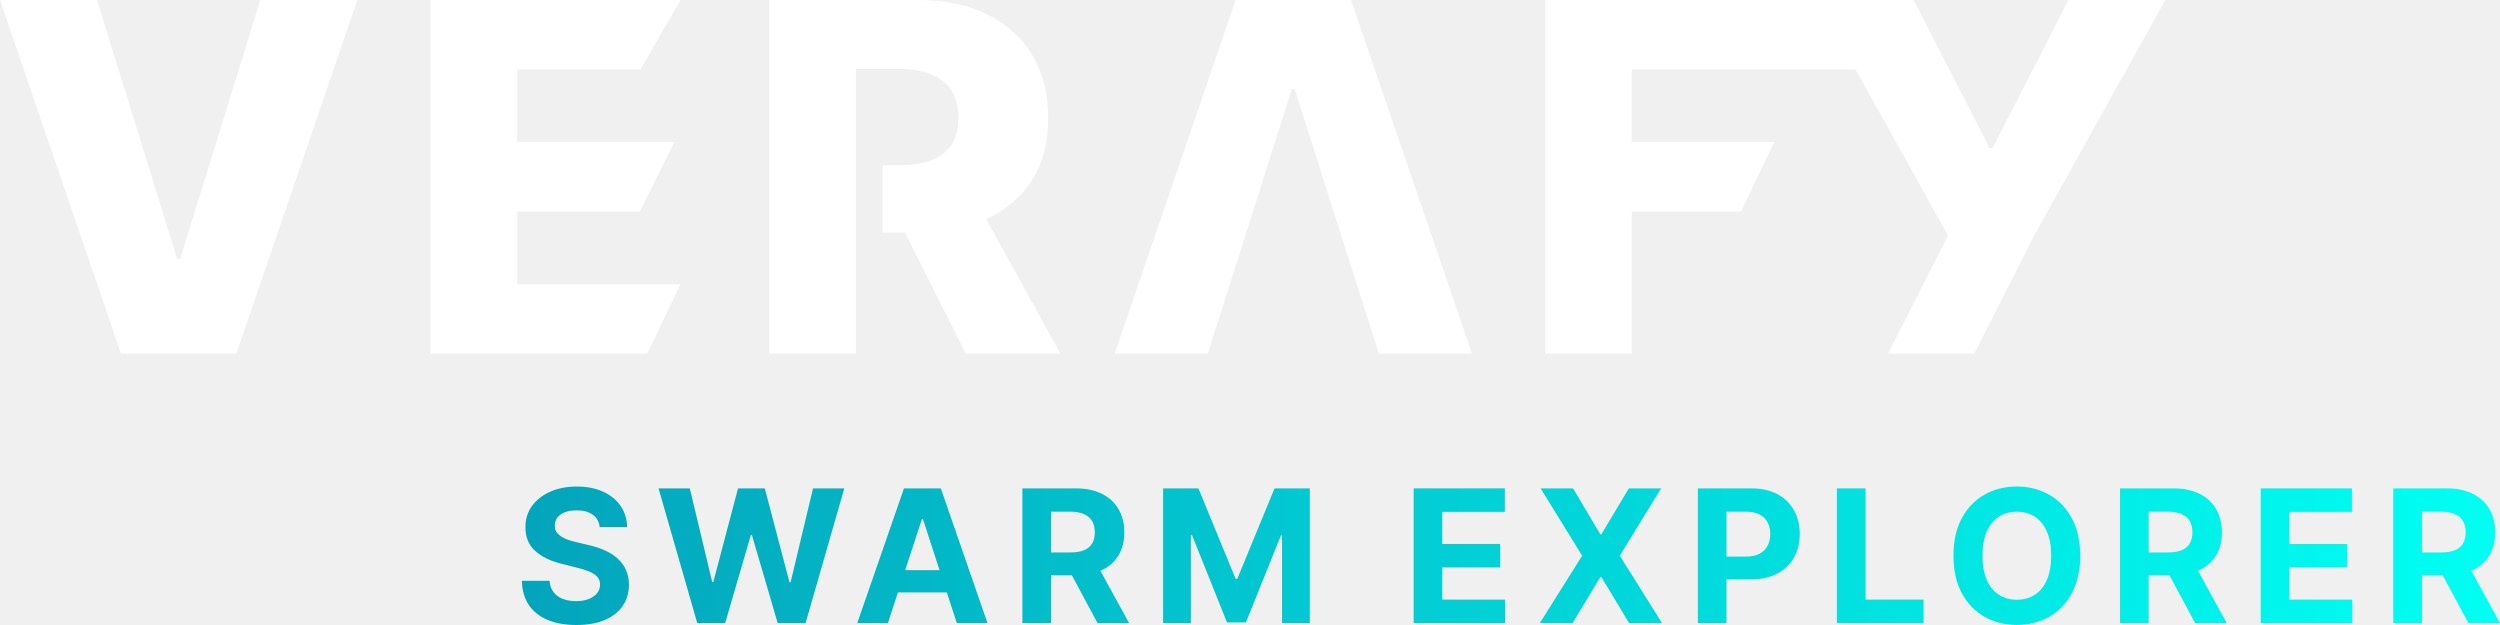
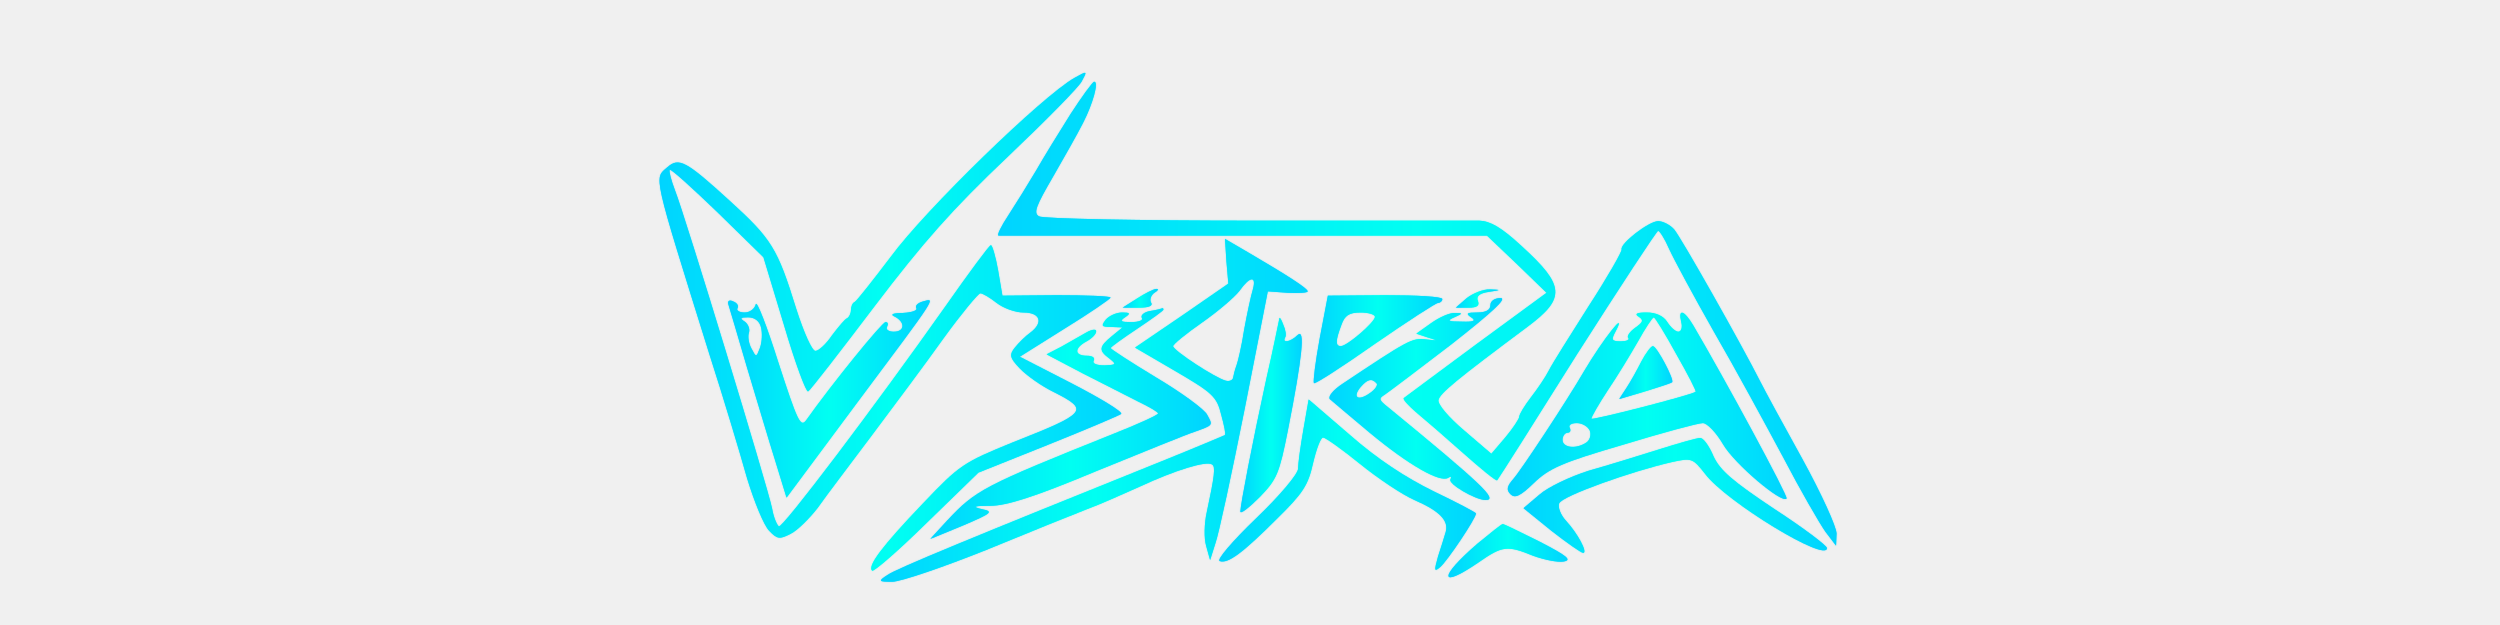
- <svg xmlns="http://www.w3.org/2000/svg" width="180" height="45" viewBox="0 0 180 45" fill="none">
-   <path d="M6.984 0L12.758 18.649H12.972L18.745 0H25.729L17.018 25.463H8.711L0 0H6.984Z" fill="white" />
-   <path d="M30.994 25.463V0H48.995L46.117 4.998H37.234V10.22H48.555L46.072 15.23H37.234V20.465H48.995L46.597 25.463H30.994Z" fill="white" />
-   <path d="M55.388 25.463V0H66.053C67.986 0 69.655 0.344 71.058 1.032C72.47 1.712 73.558 2.69 74.323 3.966C75.088 5.234 75.47 6.739 75.47 8.479C75.47 10.245 75.079 11.745 74.298 12.98C73.516 14.207 72.407 15.143 70.969 15.79C69.533 16.428 67.831 16.747 65.864 16.747H63.557V11.898H64.704C65.646 11.898 66.431 11.778 67.062 11.538C67.7 11.289 68.184 10.916 68.511 10.419C68.839 9.913 69.003 9.267 69.003 8.479C69.003 7.692 68.839 7.041 68.511 6.527C68.184 6.005 67.7 5.616 67.062 5.359C66.423 5.093 65.637 4.961 64.704 4.961H61.628V25.463H55.388ZM69.923 13.825L76.353 25.463H69.545L63.686 13.825H69.923Z" fill="white" />
-   <path d="M86.962 25.463H80.255L88.966 0H97.274L105.985 25.463H99.278L93.215 6.415H93.013L86.962 25.463Z" fill="white" />
-   <path d="M111.249 25.463V0H131.271L133.67 4.998H117.49V10.22H127.751L125.352 15.23H117.49V25.463H111.249Z" fill="white" />
-   <path d="M130.816 0H137.787L143.245 10.655H143.473L148.931 0H155.902L146.46 16.959L142.143 25.463H135.94L140.258 16.959L130.816 0Z" fill="white" />
-   <path d="M43.176 37.952C43.138 37.57 42.975 37.273 42.686 37.062C42.398 36.85 42.006 36.745 41.511 36.745C41.175 36.745 40.891 36.792 40.66 36.887C40.428 36.978 40.25 37.106 40.127 37.27C40.006 37.434 39.946 37.621 39.946 37.829C39.94 38.003 39.976 38.154 40.055 38.284C40.138 38.413 40.25 38.525 40.393 38.62C40.536 38.712 40.701 38.792 40.888 38.862C41.075 38.928 41.275 38.985 41.487 39.032L42.363 39.241C42.788 39.335 43.178 39.462 43.533 39.62C43.888 39.777 44.196 39.972 44.456 40.202C44.716 40.433 44.918 40.704 45.06 41.017C45.206 41.329 45.281 41.688 45.284 42.092C45.281 42.685 45.129 43.2 44.827 43.636C44.529 44.069 44.098 44.405 43.533 44.645C42.972 44.882 42.295 45 41.502 45C40.715 45 40.03 44.88 39.446 44.64C38.866 44.4 38.412 44.045 38.086 43.574C37.762 43.101 37.592 42.515 37.577 41.817H39.57C39.592 42.142 39.686 42.414 39.851 42.632C40.019 42.846 40.242 43.009 40.522 43.12C40.804 43.227 41.123 43.281 41.478 43.281C41.827 43.281 42.13 43.23 42.387 43.129C42.647 43.028 42.848 42.888 42.991 42.708C43.133 42.528 43.205 42.321 43.205 42.087C43.205 41.869 43.14 41.686 43.01 41.538C42.883 41.389 42.696 41.263 42.448 41.159C42.204 41.055 41.904 40.96 41.549 40.875L40.488 40.609C39.667 40.41 39.018 40.099 38.542 39.676C38.066 39.253 37.83 38.683 37.833 37.967C37.83 37.379 37.987 36.866 38.304 36.427C38.625 35.988 39.064 35.646 39.622 35.399C40.181 35.153 40.815 35.03 41.525 35.03C42.249 35.03 42.88 35.153 43.419 35.399C43.961 35.646 44.383 35.988 44.685 36.427C44.986 36.866 45.141 37.374 45.151 37.952H43.176Z" fill="url(#paint0_linear_1027_20005)" />
-   <path d="M50.203 44.863L47.415 35.163H49.665L51.278 41.902H51.359L53.138 35.163H55.065L56.84 41.917H56.925L58.538 35.163H60.789L58.001 44.863H55.993L54.138 38.521H54.061L52.211 44.863H50.203Z" fill="url(#paint1_linear_1027_20005)" />
-   <path d="M63.929 44.863H61.722L65.086 35.163H67.74L71.099 44.863H68.892L66.451 37.379H66.375L63.929 44.863ZM63.791 41.05H69.006V42.651H63.791V41.05Z" fill="url(#paint2_linear_1027_20005)" />
-   <path d="M73.612 44.863V35.163H77.456C78.192 35.163 78.82 35.294 79.34 35.556C79.864 35.815 80.262 36.182 80.534 36.659C80.81 37.133 80.948 37.69 80.948 38.331C80.948 38.975 80.809 39.529 80.53 39.994C80.251 40.455 79.846 40.808 79.317 41.055C78.79 41.301 78.152 41.424 77.404 41.424H74.83V39.776H77.071C77.464 39.776 77.791 39.722 78.051 39.615C78.311 39.507 78.504 39.346 78.631 39.132C78.761 38.917 78.826 38.65 78.826 38.331C78.826 38.009 78.761 37.738 78.631 37.517C78.504 37.295 78.309 37.128 78.046 37.014C77.786 36.898 77.458 36.839 77.061 36.839H75.672V44.863H73.612ZM78.874 40.448L81.296 44.863H79.022L76.652 40.448H78.874Z" fill="url(#paint3_linear_1027_20005)" />
-   <path d="M83.744 35.163H86.285L88.968 41.68H89.082L91.766 35.163H94.306V44.863H92.308V38.549H92.227L89.706 44.815H88.345L85.823 38.525H85.742V44.863H83.744V35.163Z" fill="url(#paint4_linear_1027_20005)" />
-   <path d="M101.784 44.863V35.163H108.35V36.853H103.844V39.165H108.012V40.856H103.844V43.172H108.369V44.863H101.784Z" fill="url(#paint5_linear_1027_20005)" />
-   <path d="M113.259 35.163L115.224 38.469H115.3L117.275 35.163H119.601L116.627 40.013L119.668 44.863H117.298L115.3 41.552H115.224L113.226 44.863H110.866L113.916 40.013L110.923 35.163H113.259Z" fill="url(#paint6_linear_1027_20005)" />
-   <path d="M122.244 44.863V35.163H126.089C126.828 35.163 127.457 35.303 127.978 35.584C128.498 35.862 128.894 36.249 129.167 36.745C129.443 37.237 129.581 37.806 129.581 38.45C129.581 39.094 129.441 39.662 129.162 40.155C128.883 40.647 128.479 41.031 127.949 41.306C127.422 41.58 126.785 41.718 126.036 41.718H123.586V40.074H125.703C126.1 40.074 126.427 40.006 126.683 39.87C126.944 39.732 127.137 39.541 127.264 39.297C127.394 39.051 127.459 38.769 127.459 38.45C127.459 38.128 127.394 37.846 127.264 37.607C127.137 37.363 126.944 37.176 126.683 37.043C126.423 36.907 126.093 36.839 125.694 36.839H124.305V44.863H122.244Z" fill="url(#paint7_linear_1027_20005)" />
-   <path d="M132.259 44.863V35.163H134.319V43.172H138.496V44.863H132.259Z" fill="url(#paint8_linear_1027_20005)" />
-   <path d="M149.775 40.013C149.775 41.07 149.574 41.97 149.171 42.712C148.771 43.454 148.226 44.021 147.534 44.413C146.846 44.801 146.072 44.995 145.212 44.995C144.346 44.995 143.569 44.8 142.881 44.408C142.193 44.016 141.649 43.45 141.249 42.708C140.849 41.966 140.65 41.067 140.65 40.013C140.65 38.955 140.849 38.055 141.249 37.313C141.649 36.571 142.193 36.006 142.881 35.617C143.569 35.226 144.346 35.03 145.212 35.03C146.072 35.03 146.846 35.226 147.534 35.617C148.226 36.006 148.771 36.571 149.171 37.313C149.574 38.055 149.775 38.955 149.775 40.013ZM147.686 40.013C147.686 39.327 147.583 38.75 147.377 38.279C147.174 37.809 146.887 37.452 146.516 37.209C146.145 36.966 145.71 36.844 145.212 36.844C144.714 36.844 144.28 36.966 143.909 37.209C143.538 37.452 143.249 37.809 143.043 38.279C142.84 38.75 142.738 39.327 142.738 40.013C142.738 40.698 142.84 41.276 143.043 41.746C143.249 42.217 143.538 42.573 143.909 42.816C144.28 43.06 144.714 43.181 145.212 43.181C145.71 43.181 146.145 43.06 146.516 42.816C146.887 42.573 147.174 42.217 147.377 41.746C147.583 41.276 147.686 40.698 147.686 40.013Z" fill="url(#paint9_linear_1027_20005)" />
-   <path d="M152.641 44.863V35.163H156.485C157.221 35.163 157.849 35.294 158.369 35.556C158.892 35.815 159.291 36.182 159.563 36.659C159.839 37.133 159.977 37.69 159.977 38.331C159.977 38.975 159.838 39.529 159.559 39.994C159.279 40.455 158.875 40.808 158.345 41.055C157.819 41.301 157.181 41.424 156.433 41.424H153.859V39.776H156.1C156.493 39.776 156.82 39.722 157.08 39.615C157.34 39.507 157.533 39.346 157.66 39.132C157.79 38.917 157.855 38.65 157.855 38.331C157.855 38.009 157.79 37.738 157.66 37.517C157.533 37.295 157.338 37.128 157.075 37.014C156.815 36.898 156.487 36.839 156.09 36.839H154.701V44.863H152.641ZM157.903 40.448L160.325 44.863H158.05L155.681 40.448H157.903Z" fill="url(#paint10_linear_1027_20005)" />
-   <path d="M162.773 44.863V35.163H169.339V36.853H164.833V39.165H169.001V40.856H164.833V43.172H169.358V44.863H162.773Z" fill="url(#paint11_linear_1027_20005)" />
-   <path d="M172.316 44.863V35.163H176.16C176.896 35.163 177.524 35.294 178.045 35.556C178.568 35.815 178.966 36.182 179.239 36.659C179.515 37.133 179.653 37.69 179.653 38.331C179.653 38.975 179.513 39.529 179.234 39.994C178.955 40.455 178.55 40.808 178.021 41.055C177.494 41.301 176.857 41.424 176.108 41.424H173.534V39.776H175.775C176.168 39.776 176.495 39.722 176.755 39.615C177.015 39.507 177.209 39.346 177.336 39.132C177.466 38.917 177.531 38.65 177.531 38.331C177.531 38.009 177.466 37.738 177.336 37.517C177.209 37.295 177.014 37.128 176.75 37.014C176.49 36.898 176.162 36.839 175.766 36.839H174.376V44.863H172.316ZM177.578 40.448L180 44.863H177.726L175.356 40.448H177.578Z" fill="url(#paint12_linear_1027_20005)" />
+ <svg xmlns="http://www.w3.org/2000/svg" width="180" height="45" viewBox="0 0 300 130" fill="none">
  <defs>
-     <linearGradient id="paint0_linear_1027_20005" x1="0" y1="22.5" x2="180" y2="22.5" gradientUnits="userSpaceOnUse">
-       <stop stop-color="#048DAD" />
-       <stop offset="1" stop-color="#00FFF2" />
+     <linearGradient id="v3raGradient" x1="0%" y1="0%" x2="100%" y2="0%">
+       <stop offset="0%" style="stop-color:#00D4FF;stop-opacity:1" />
+       <stop offset="50%" style="stop-color:#00FFF2;stop-opacity:1" />
+       <stop offset="100%" style="stop-color:#00D4FF;stop-opacity:1" />
    </linearGradient>
-     <linearGradient id="paint1_linear_1027_20005" x1="0" y1="22.5" x2="180" y2="22.5" gradientUnits="userSpaceOnUse">
-       <stop stop-color="#048DAD" />
-       <stop offset="1" stop-color="#00FFF2" />
-     </linearGradient>
-     <linearGradient id="paint2_linear_1027_20005" x1="0" y1="22.5" x2="180" y2="22.5" gradientUnits="userSpaceOnUse">
-       <stop stop-color="#048DAD" />
-       <stop offset="1" stop-color="#00FFF2" />
-     </linearGradient>
-     <linearGradient id="paint3_linear_1027_20005" x1="0" y1="22.5" x2="180" y2="22.5" gradientUnits="userSpaceOnUse">
-       <stop stop-color="#048DAD" />
-       <stop offset="1" stop-color="#00FFF2" />
-     </linearGradient>
-     <linearGradient id="paint4_linear_1027_20005" x1="0" y1="22.5" x2="180" y2="22.5" gradientUnits="userSpaceOnUse">
-       <stop stop-color="#048DAD" />
-       <stop offset="1" stop-color="#00FFF2" />
-     </linearGradient>
-     <linearGradient id="paint5_linear_1027_20005" x1="0" y1="22.5" x2="180" y2="22.5" gradientUnits="userSpaceOnUse">
-       <stop stop-color="#048DAD" />
-       <stop offset="1" stop-color="#00FFF2" />
-     </linearGradient>
-     <linearGradient id="paint6_linear_1027_20005" x1="0" y1="22.5" x2="180" y2="22.5" gradientUnits="userSpaceOnUse">
-       <stop stop-color="#048DAD" />
-       <stop offset="1" stop-color="#00FFF2" />
-     </linearGradient>
-     <linearGradient id="paint7_linear_1027_20005" x1="0" y1="22.5" x2="180" y2="22.5" gradientUnits="userSpaceOnUse">
-       <stop stop-color="#048DAD" />
-       <stop offset="1" stop-color="#00FFF2" />
-     </linearGradient>
-     <linearGradient id="paint8_linear_1027_20005" x1="0" y1="22.5" x2="180" y2="22.5" gradientUnits="userSpaceOnUse">
-       <stop stop-color="#048DAD" />
-       <stop offset="1" stop-color="#00FFF2" />
-     </linearGradient>
-     <linearGradient id="paint9_linear_1027_20005" x1="0" y1="22.5" x2="180" y2="22.5" gradientUnits="userSpaceOnUse">
-       <stop stop-color="#048DAD" />
-       <stop offset="1" stop-color="#00FFF2" />
-     </linearGradient>
-     <linearGradient id="paint10_linear_1027_20005" x1="0" y1="22.5" x2="180" y2="22.5" gradientUnits="userSpaceOnUse">
-       <stop stop-color="#048DAD" />
-       <stop offset="1" stop-color="#00FFF2" />
-     </linearGradient>
-     <linearGradient id="paint11_linear_1027_20005" x1="0" y1="22.5" x2="180" y2="22.5" gradientUnits="userSpaceOnUse">
-       <stop stop-color="#048DAD" />
-       <stop offset="1" stop-color="#00FFF2" />
-     </linearGradient>
-     <linearGradient id="paint12_linear_1027_20005" x1="0" y1="22.5" x2="180" y2="22.5" gradientUnits="userSpaceOnUse">
-       <stop stop-color="#048DAD" />
-       <stop offset="1" stop-color="#00FFF2" />
-     </linearGradient>
+     <filter id="glow">
+       <feGaussianBlur stdDeviation="2" result="coloredBlur" />
+       <feMerge>
+         <feMergeNode in="coloredBlur" />
+         <feMergeNode in="SourceGraphic" />
+       </feMerge>
+     </filter>
  </defs>
+   <g transform="scale(0.1, -0.1) translate(0, -1300)" fill="url(#v3raGradient)" filter="url(#glow)">
+     <path d="M1135 1138 c-67 -38 -310 -274 -382 -372 -38 -50 -71 -92 -75 -94 -5 -2 -8 -10 -8 -17 0 -7 -4 -15 -8 -17 -4 -1 -18 -18 -31 -35 -12 -18 -28 -33 -35 -33 -7 0 -24 38 -40 88 -39 126 -51 145 -139 225 -91 83 -105 90 -129 69 -28 -24 -31 -9 87 -387 30 -93 65 -210 79 -260 15 -49 35 -98 46 -109 17 -18 22 -18 45 -6 14 7 39 32 56 54 16 23 67 90 112 150 45 60 113 151 150 203 37 51 72 93 76 93 5 0 20 -9 34 -20 14 -11 39 -20 56 -20 35 0 42 -21 14 -42 -10 -7 -24 -21 -32 -31 -12 -15 -11 -21 10 -43 13 -14 45 -37 72 -50 73 -37 69 -43 -86 -104 -103 -42 -111 -47 -187 -127 -85 -89 -116 -130 -106 -140 3 -3 54 41 113 99 l108 105 145 58 c80 32 148 61 152 64 4 4 -42 32 -102 63 l-109 56 94 59 c52 32 94 61 95 64 0 3 -51 5 -112 5 l-113 -1 -9 53 c-5 28 -12 52 -15 52 -3 0 -46 -58 -95 -128 -149 -211 -339 -462 -346 -457 -4 3 -11 19 -14 37 -8 41 -181 609 -202 662 -8 21 -13 40 -11 43 3 2 47 -38 100 -89 l95 -93 43 -142 c23 -78 46 -140 50 -137 4 2 66 82 138 177 101 133 163 203 276 310 80 76 150 147 155 158 12 22 12 22 -15 7z" />
+     <path d="M1127 1063 c-24 -38 -56 -90 -72 -118 -16 -27 -42 -69 -57 -92 -16 -24 -25 -43 -21 -43 4 0 235 0 512 0 l504 0 62 -59 62 -60 -146 -107 c-80 -59 -148 -110 -151 -112 -3 -2 9 -15 25 -29 17 -14 61 -52 98 -85 37 -33 69 -59 71 -57 2 2 77 120 166 262 90 141 166 257 169 257 3 0 14 -17 23 -38 9 -20 51 -98 93 -172 43 -74 107 -192 144 -261 36 -69 76 -138 88 -155 l22 -29 1 25 c0 14 -32 84 -71 155 -40 72 -79 144 -87 160 -40 79 -166 302 -180 318 -8 9 -23 17 -33 17 -19 0 -80 -47 -76 -59 1 -4 -29 -57 -68 -117 -38 -60 -76 -120 -83 -134 -7 -14 -24 -39 -38 -57 -13 -17 -24 -35 -24 -40 0 -4 -13 -24 -29 -43 l-29 -34 -56 48 c-33 28 -56 55 -54 64 3 14 37 42 186 153 79 59 77 85 -13 167 -42 39 -65 52 -88 53 -18 0 -228 0 -467 0 -239 0 -442 4 -449 9 -12 7 -6 22 29 82 23 40 52 91 63 113 20 39 33 85 23 85 -3 0 -25 -30 -49 -67z" />
+     <path d="M1451 756 l4 -46 -97 -67 -97 -66 84 -49 c77 -45 86 -53 95 -90 6 -22 10 -41 8 -43 -2 -1 -61 -26 -133 -55 -390 -157 -551 -223 -569 -236 -20 -13 -19 -14 10 -14 17 0 105 30 195 66 90 37 184 75 210 85 25 9 74 31 110 47 73 34 138 54 150 46 8 -4 5 -25 -11 -100 -5 -22 -6 -54 -1 -70 l8 -29 11 35 c7 19 34 145 61 280 l48 244 42 -3 c22 -1 41 0 41 3 0 6 -42 33 -124 81 l-48 28 3 -47z m55 -58 c-4 -13 -12 -50 -18 -83 -5 -33 -13 -67 -16 -75 -3 -8 -6 -19 -7 -25 0 -5 -7 -9 -15 -7 -21 5 -110 63 -110 72 0 4 27 26 60 49 33 23 68 53 78 66 22 31 36 32 28 3z" />
+     <path d="M1265 679 l-30 -19 33 0 c22 0 31 4 26 11 -3 6 0 15 7 20 8 5 10 8 4 8 -5 0 -23 -9 -40 -20z" />
+     <path d="M1951 680 l-23 -20 26 0 c18 0 24 4 20 14 -4 10 3 16 23 19 26 4 26 4 3 5 -14 1 -36 -8 -49 -18z" />
+     <path d="M1645 596 c-9 -49 -14 -90 -12 -93 3 -2 60 35 127 82 68 47 127 85 131 85 5 0 9 4 9 8 0 5 -54 8 -119 8 l-119 -1 -17 -89z m115 45 c0 -11 -58 -61 -71 -61 -12 0 -11 12 1 44 7 20 16 26 40 26 16 0 30 -4 30 -9z" />
+     <path d="M415 667 c2 -7 20 -66 39 -132 20 -66 46 -154 59 -195 l23 -75 145 195 c172 230 165 220 139 213 -11 -3 -17 -9 -14 -14 3 -5 -10 -9 -28 -10 -20 0 -27 -3 -18 -7 23 -11 23 -32 -1 -32 -11 0 -17 5 -14 10 3 6 2 10 -3 10 -7 0 -112 -129 -165 -204 -12 -16 -18 -3 -58 120 -24 76 -45 130 -47 121 -2 -9 -12 -17 -23 -17 -11 0 -18 4 -15 9 3 5 -1 11 -9 14 -8 4 -12 1 -10 -6z m68 -48 c3 -12 2 -30 -2 -42 -8 -21 -8 -21 -18 -2 -6 11 -8 26 -5 34 2 7 -2 17 -9 22 -11 7 -9 9 7 9 14 0 24 -8 27 -21z" />
+     <path d="M2000 665 c0 -10 -10 -15 -27 -15 -22 0 -25 -2 -13 -10 11 -7 6 -10 -20 -9 -29 0 -31 2 -15 9 18 8 18 9 2 9 -11 1 -33 -9 -50 -21 l-31 -22 24 -8 c23 -7 22 -7 -4 -4 -28 4 -38 -2 -173 -92 -20 -13 -31 -27 -27 -32 5 -4 42 -36 83 -70 82 -68 146 -104 163 -94 6 4 8 3 5 -3 -6 -9 52 -43 73 -43 27 0 -8 33 -203 193 -19 15 -20 18 -7 26 9 6 71 53 139 105 84 66 117 96 102 96 -12 0 -21 -6 -21 -15z m-237 -162 c4 -3 -2 -13 -14 -21 -24 -17 -37 -9 -19 13 14 16 23 19 33 8z" />
+     <path d="M1292 653 c-12 -2 -20 -9 -17 -14 4 -5 -6 -9 -22 -9 -22 0 -25 2 -13 10 12 8 11 10 -6 10 -12 0 -27 -7 -34 -15 -10 -13 -9 -15 11 -15 l24 -1 -22 -18 c-28 -23 -28 -30 -5 -47 15 -12 14 -13 -11 -14 -16 0 -26 4 -22 10 3 6 -3 10 -14 10 -27 0 -27 16 -1 30 11 6 20 15 20 21 0 5 -9 4 -21 -3 -12 -7 -35 -20 -51 -29 l-31 -16 74 -39 c41 -21 93 -47 116 -59 23 -11 42 -22 42 -25 0 -3 -41 -22 -92 -42 -272 -109 -287 -117 -347 -181 l-35 -38 68 28 c61 26 64 29 39 34 -21 5 -17 7 18 7 33 0 91 18 220 72 96 39 189 77 205 82 39 14 38 13 26 35 -5 11 -53 46 -105 77 -53 32 -96 60 -96 62 0 2 25 20 55 40 30 20 55 38 55 40 0 2 -1 3 -2 3 -2 -1 -13 -4 -26 -6z" />
+     <path d="M2309 641 c10 -7 9 -11 -8 -23 -11 -8 -18 -18 -14 -21 3 -4 -4 -7 -16 -7 -19 0 -20 3 -11 20 27 51 -26 -16 -65 -82 -36 -62 -131 -206 -147 -224 -14 -16 -15 -23 -6 -32 9 -9 20 -4 48 23 32 31 59 43 186 80 82 25 156 45 166 45 9 0 28 -20 42 -44 23 -40 122 -124 132 -113 4 4 -127 246 -194 360 -19 32 -32 36 -25 7 3 -11 0 -20 -6 -20 -6 0 -16 9 -23 20 -8 13 -24 20 -43 20 -21 0 -26 -3 -16 -9z m78 -78 c24 -42 42 -77 40 -78 -13 -8 -217 -60 -217 -56 0 4 15 30 34 59 19 28 47 74 63 102 15 27 30 50 33 50 3 -1 24 -35 47 -77z m-180 -159 c3 -9 0 -20 -8 -25 -22 -14 -49 -10 -49 6 0 8 5 15 11 15 5 0 7 5 4 10 -3 6 3 10 15 10 11 0 23 -7 27 -16z" />
+     <path d="M2314 548 c-9 -18 -23 -43 -31 -55 l-15 -23 54 16 c29 9 54 17 56 19 5 5 -32 75 -40 75 -4 0 -15 -15 -24 -32z" />
+     <path d="M1561 637 c-1 -4 -12 -60 -27 -125 -29 -133 -54 -263 -54 -276 0 -6 18 8 40 30 36 37 41 49 59 140 30 152 36 212 20 197 -14 -14 -33 -18 -26 -5 3 4 1 16 -4 27 -4 11 -8 17 -8 12z" />
+     <path d="M1611 406 c-6 -34 -11 -71 -11 -81 0 -11 -39 -57 -87 -103 -50 -48 -83 -87 -76 -89 17 -6 47 16 120 89 53 52 64 69 74 114 7 30 16 54 21 54 5 0 40 -25 77 -55 37 -30 88 -64 113 -75 53 -23 72 -43 65 -67 -3 -10 -10 -33 -16 -51 -8 -29 -8 -32 4 -22 14 11 75 102 75 112 0 2 -40 23 -88 46 -59 29 -117 67 -174 117 l-86 74 -11 -63z" />
+     <path d="M2350 365 c-41 -13 -106 -33 -145 -44 -38 -12 -85 -34 -103 -50 l-33 -28 58 -47 c32 -25 62 -46 66 -46 10 0 -11 40 -36 67 -11 12 -17 28 -14 36 5 15 151 67 235 86 41 9 43 8 69 -25 44 -58 253 -185 253 -154 0 5 -49 42 -109 81 -87 58 -113 80 -127 110 -9 22 -22 39 -28 38 -6 0 -45 -11 -86 -24z" />
+     <path d="M1973 169 c-81 -70 -80 -95 2 -39 50 35 60 36 114 14 22 -8 50 -14 63 -12 18 3 9 11 -49 41 -40 20 -75 37 -77 37 -3 0 -26 -19 -53 -41z" />
+   </g>
</svg>
